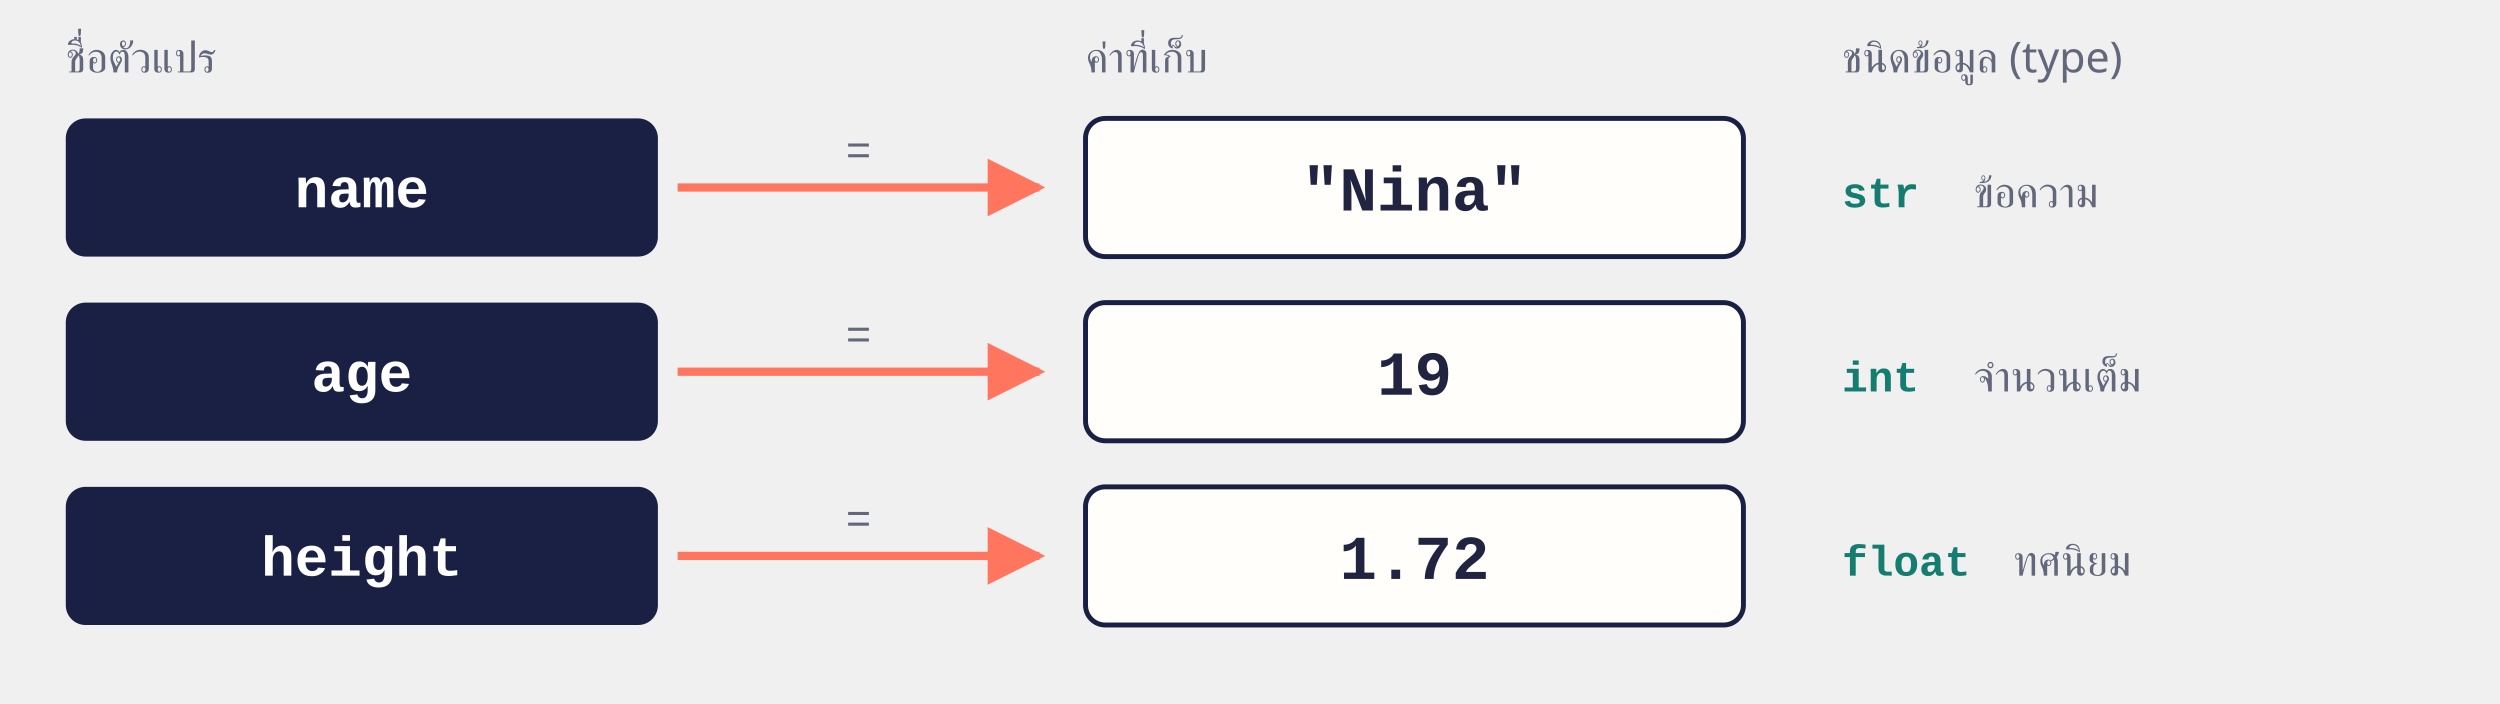
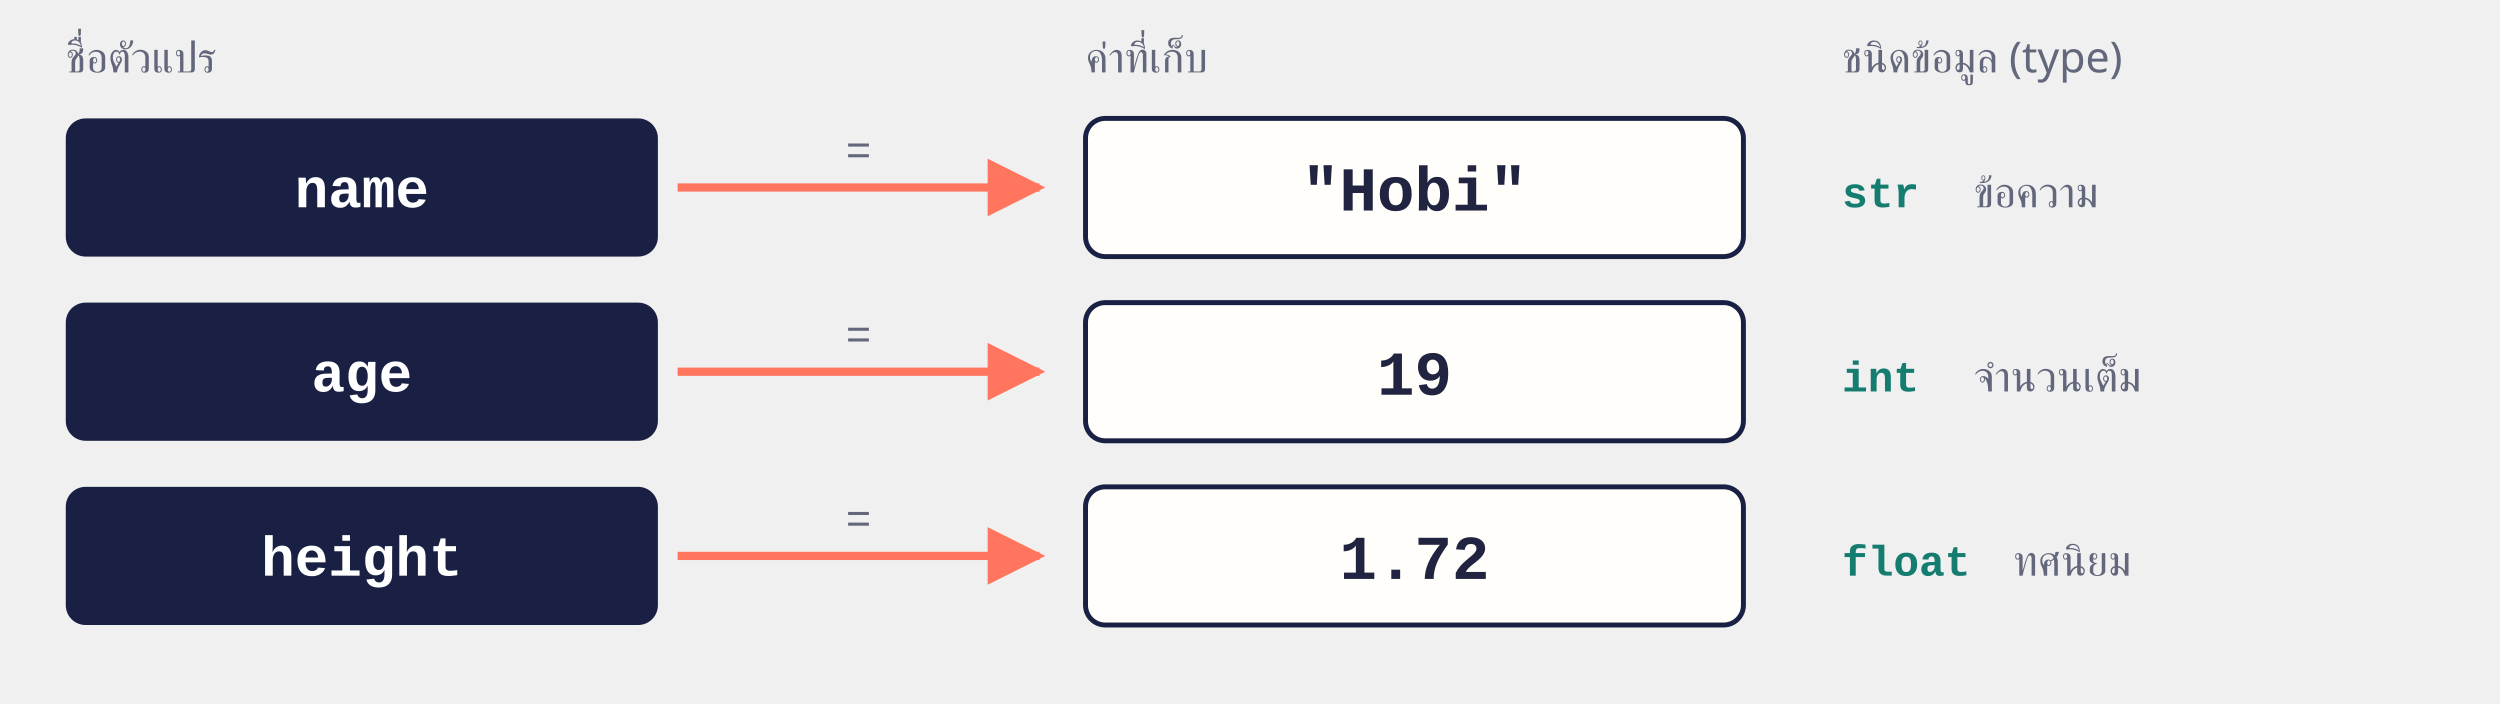
<svg xmlns="http://www.w3.org/2000/svg" viewBox="0 0 760 214" role="img" aria-labelledby="t">
  <style>
    text { font-family: "Leelawadee UI", Tahoma, sans-serif; fill: #202440; }
    .mono { font-family: Consolas, "Courier New", monospace; }
    .name { fill: #192044; }
    .name-t { fill: #fff; font-size: 17px; font-weight: 700; }
    .box { fill: #fffefa; stroke: #192044; stroke-width: 1.5; }
    .val { font-size: 19px; font-weight: 700; }
    .type { fill: #147d70; font-size: 13px; font-weight: 700; }
    .note { fill: #62677b; font-size: 13px; }
    .arrow { stroke: #ff755e; stroke-width: 2.5; fill: none; }
  </style>
  <defs>
    <marker id="a" viewBox="0 0 10 10" refX="9" refY="5" markerWidth="7" markerHeight="7" orient="auto">
      <path d="M0 0L10 5L0 10z" fill="#ff755e" />
    </marker>
  </defs>
  <text x="20" y="22" class="note">ชื่อตัวแปร</text>
  <text x="330" y="22" class="note">ค่าที่เก็บ</text>
  <text x="560" y="22" class="note">ชนิดข้อมูล (type)</text>
  <g transform="translate(0,36)">
    <rect x="20" width="180" height="42" rx="6" class="name" />
    <text x="110" y="27" text-anchor="middle" class="name-t mono">name</text>
    <path d="M206 21H316" class="arrow" marker-end="url(#a)" />
    <text x="261" y="14" text-anchor="middle" class="note mono">=</text>
    <rect x="330" width="200" height="42" rx="6" class="box" />
-     <text x="430" y="28" text-anchor="middle" class="val mono">"Nina"</text>
+     <text x="430" y="28" text-anchor="middle" class="val mono">"Hobi"</text>
    <text x="560" y="27" class="type mono">str</text>
    <text x="600" y="27" class="note">ข้อความ</text>
  </g>
  <g transform="translate(0,92)">
    <rect x="20" width="180" height="42" rx="6" class="name" />
    <text x="110" y="27" text-anchor="middle" class="name-t mono">age</text>
    <path d="M206 21H316" class="arrow" marker-end="url(#a)" />
    <text x="261" y="14" text-anchor="middle" class="note mono">=</text>
    <rect x="330" width="200" height="42" rx="6" class="box" />
    <text x="430" y="28" text-anchor="middle" class="val mono">19</text>
    <text x="560" y="27" class="type mono">int</text>
    <text x="600" y="27" class="note">จำนวนเต็ม</text>
  </g>
  <g transform="translate(0,148)">
    <rect x="20" width="180" height="42" rx="6" class="name" />
    <text x="110" y="27" text-anchor="middle" class="name-t mono">height</text>
    <path d="M206 21H316" class="arrow" marker-end="url(#a)" />
    <text x="261" y="14" text-anchor="middle" class="note mono">=</text>
    <rect x="330" width="200" height="42" rx="6" class="box" />
    <text x="430" y="28" text-anchor="middle" class="val mono">1.72</text>
    <text x="560" y="27" class="type mono">float</text>
    <text x="612" y="27" class="note">ทศนิยม</text>
  </g>
</svg>
